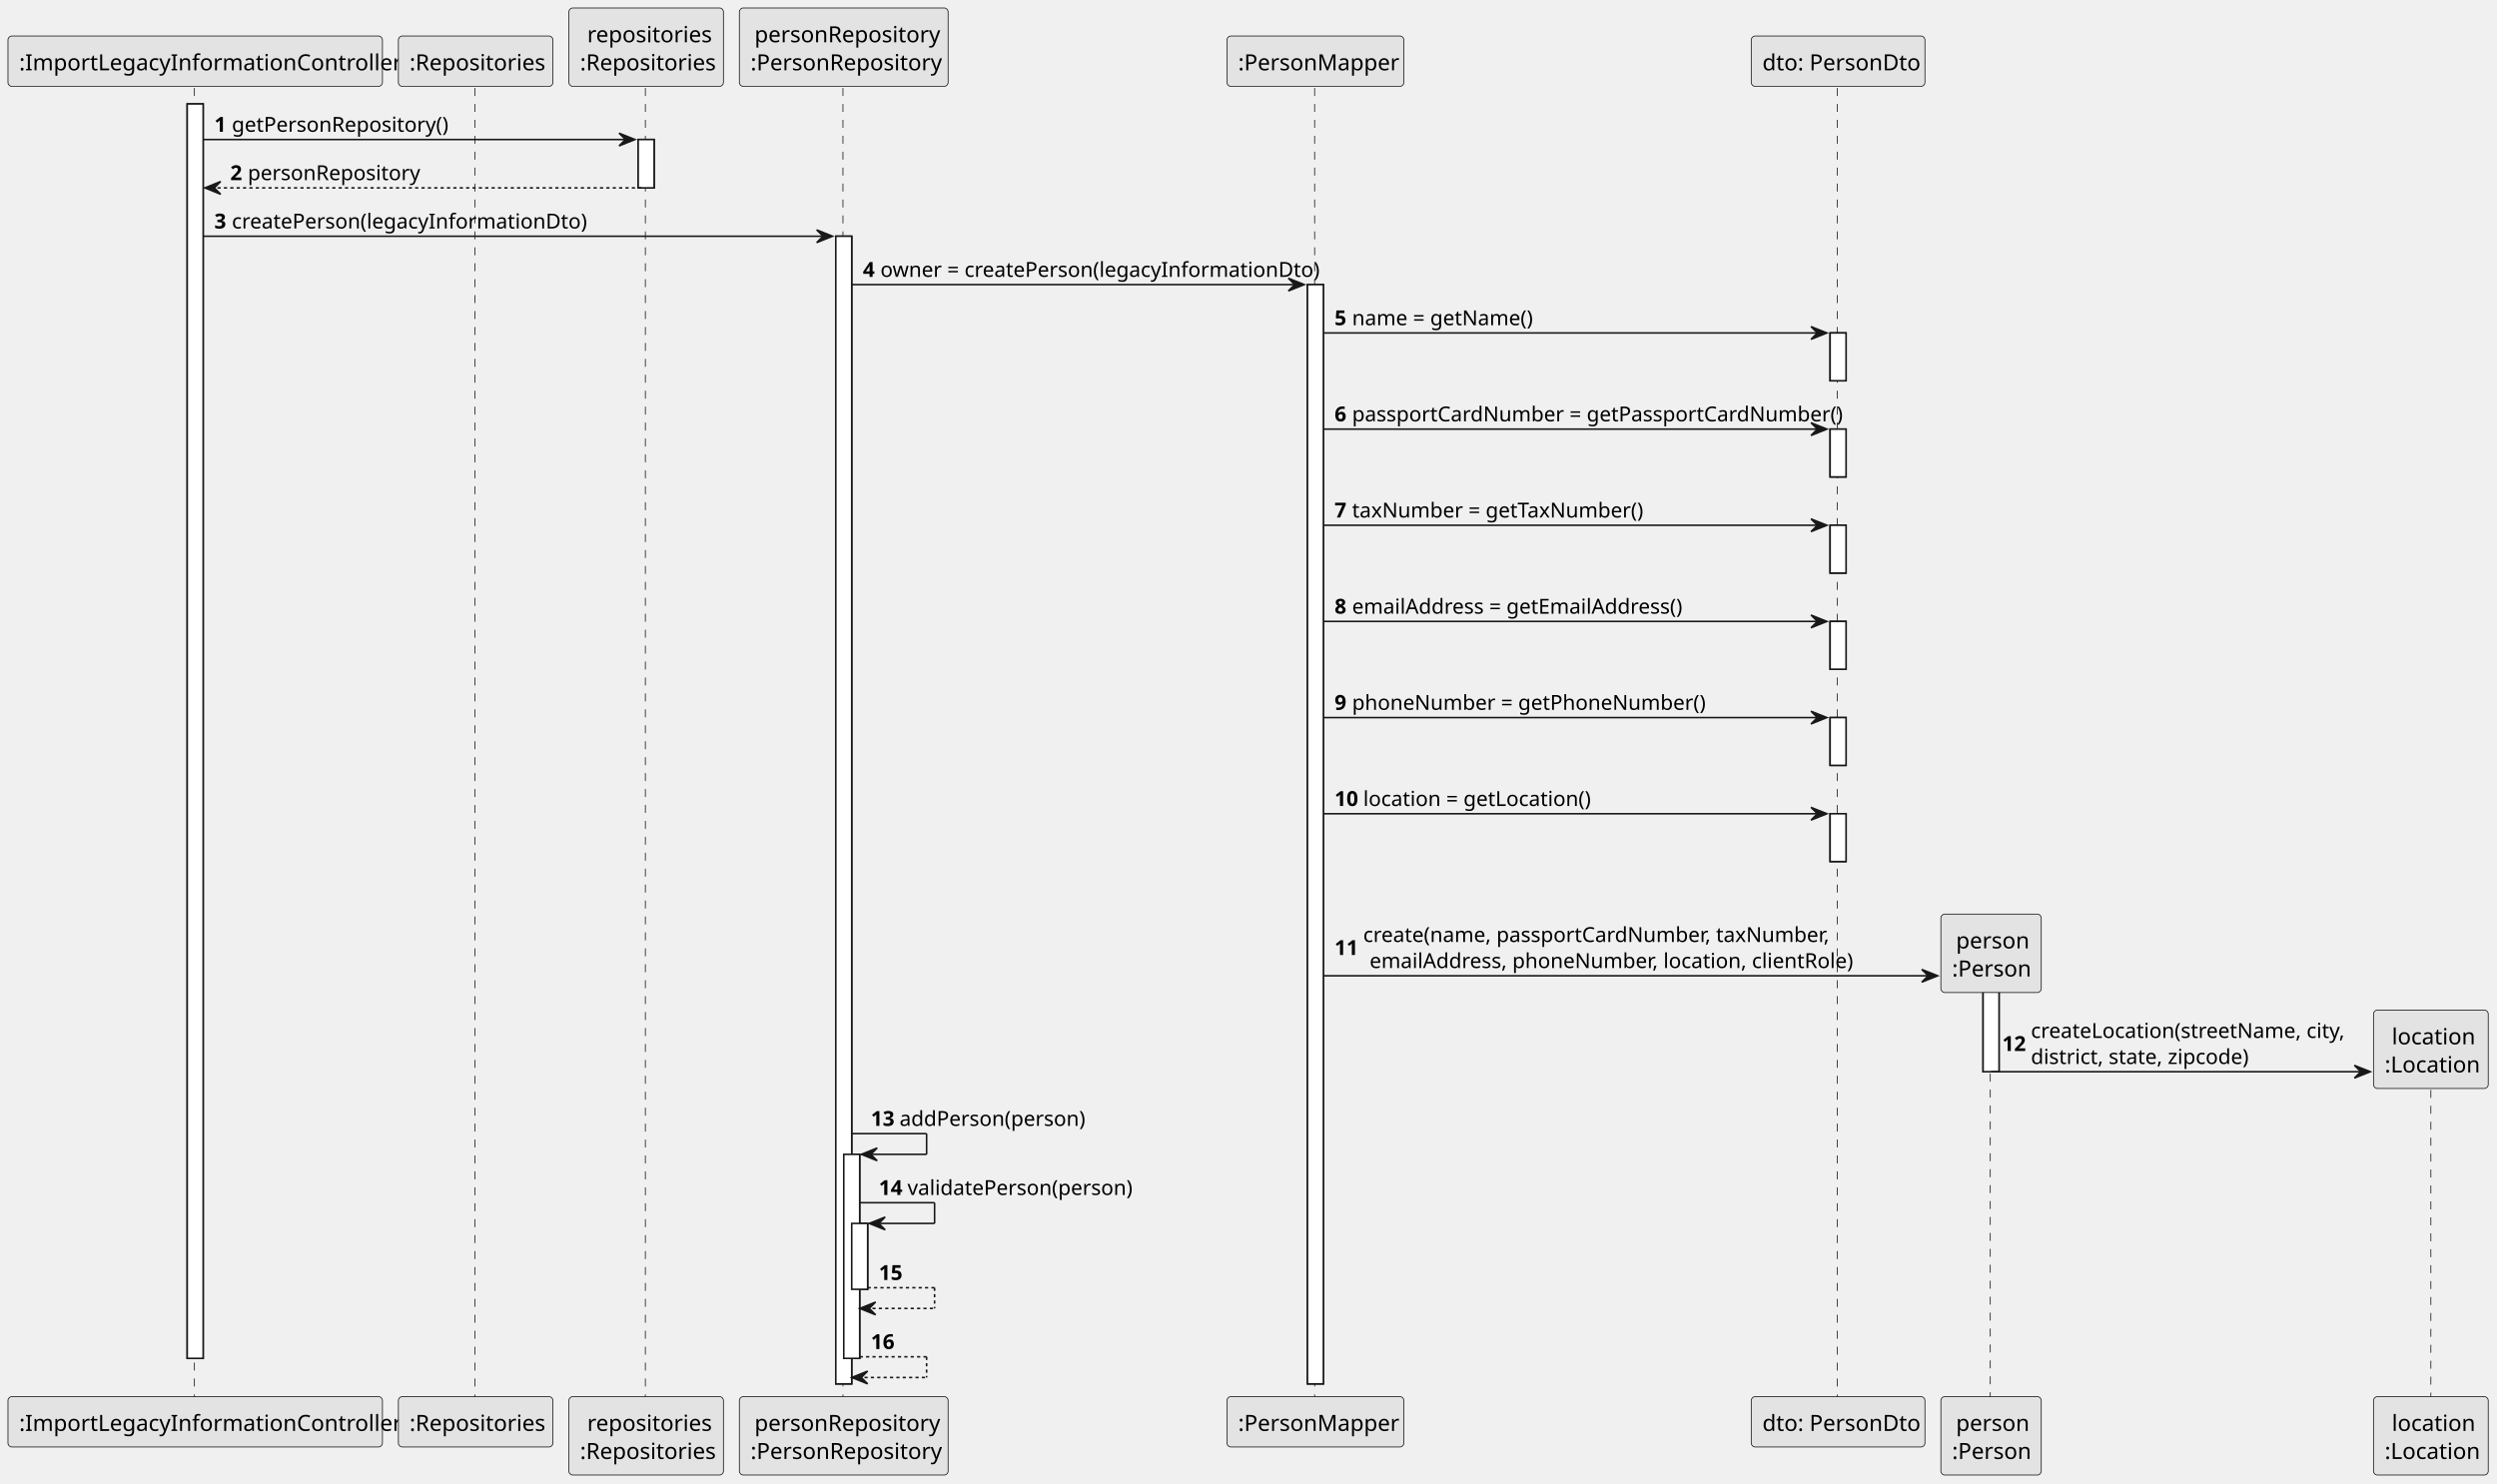
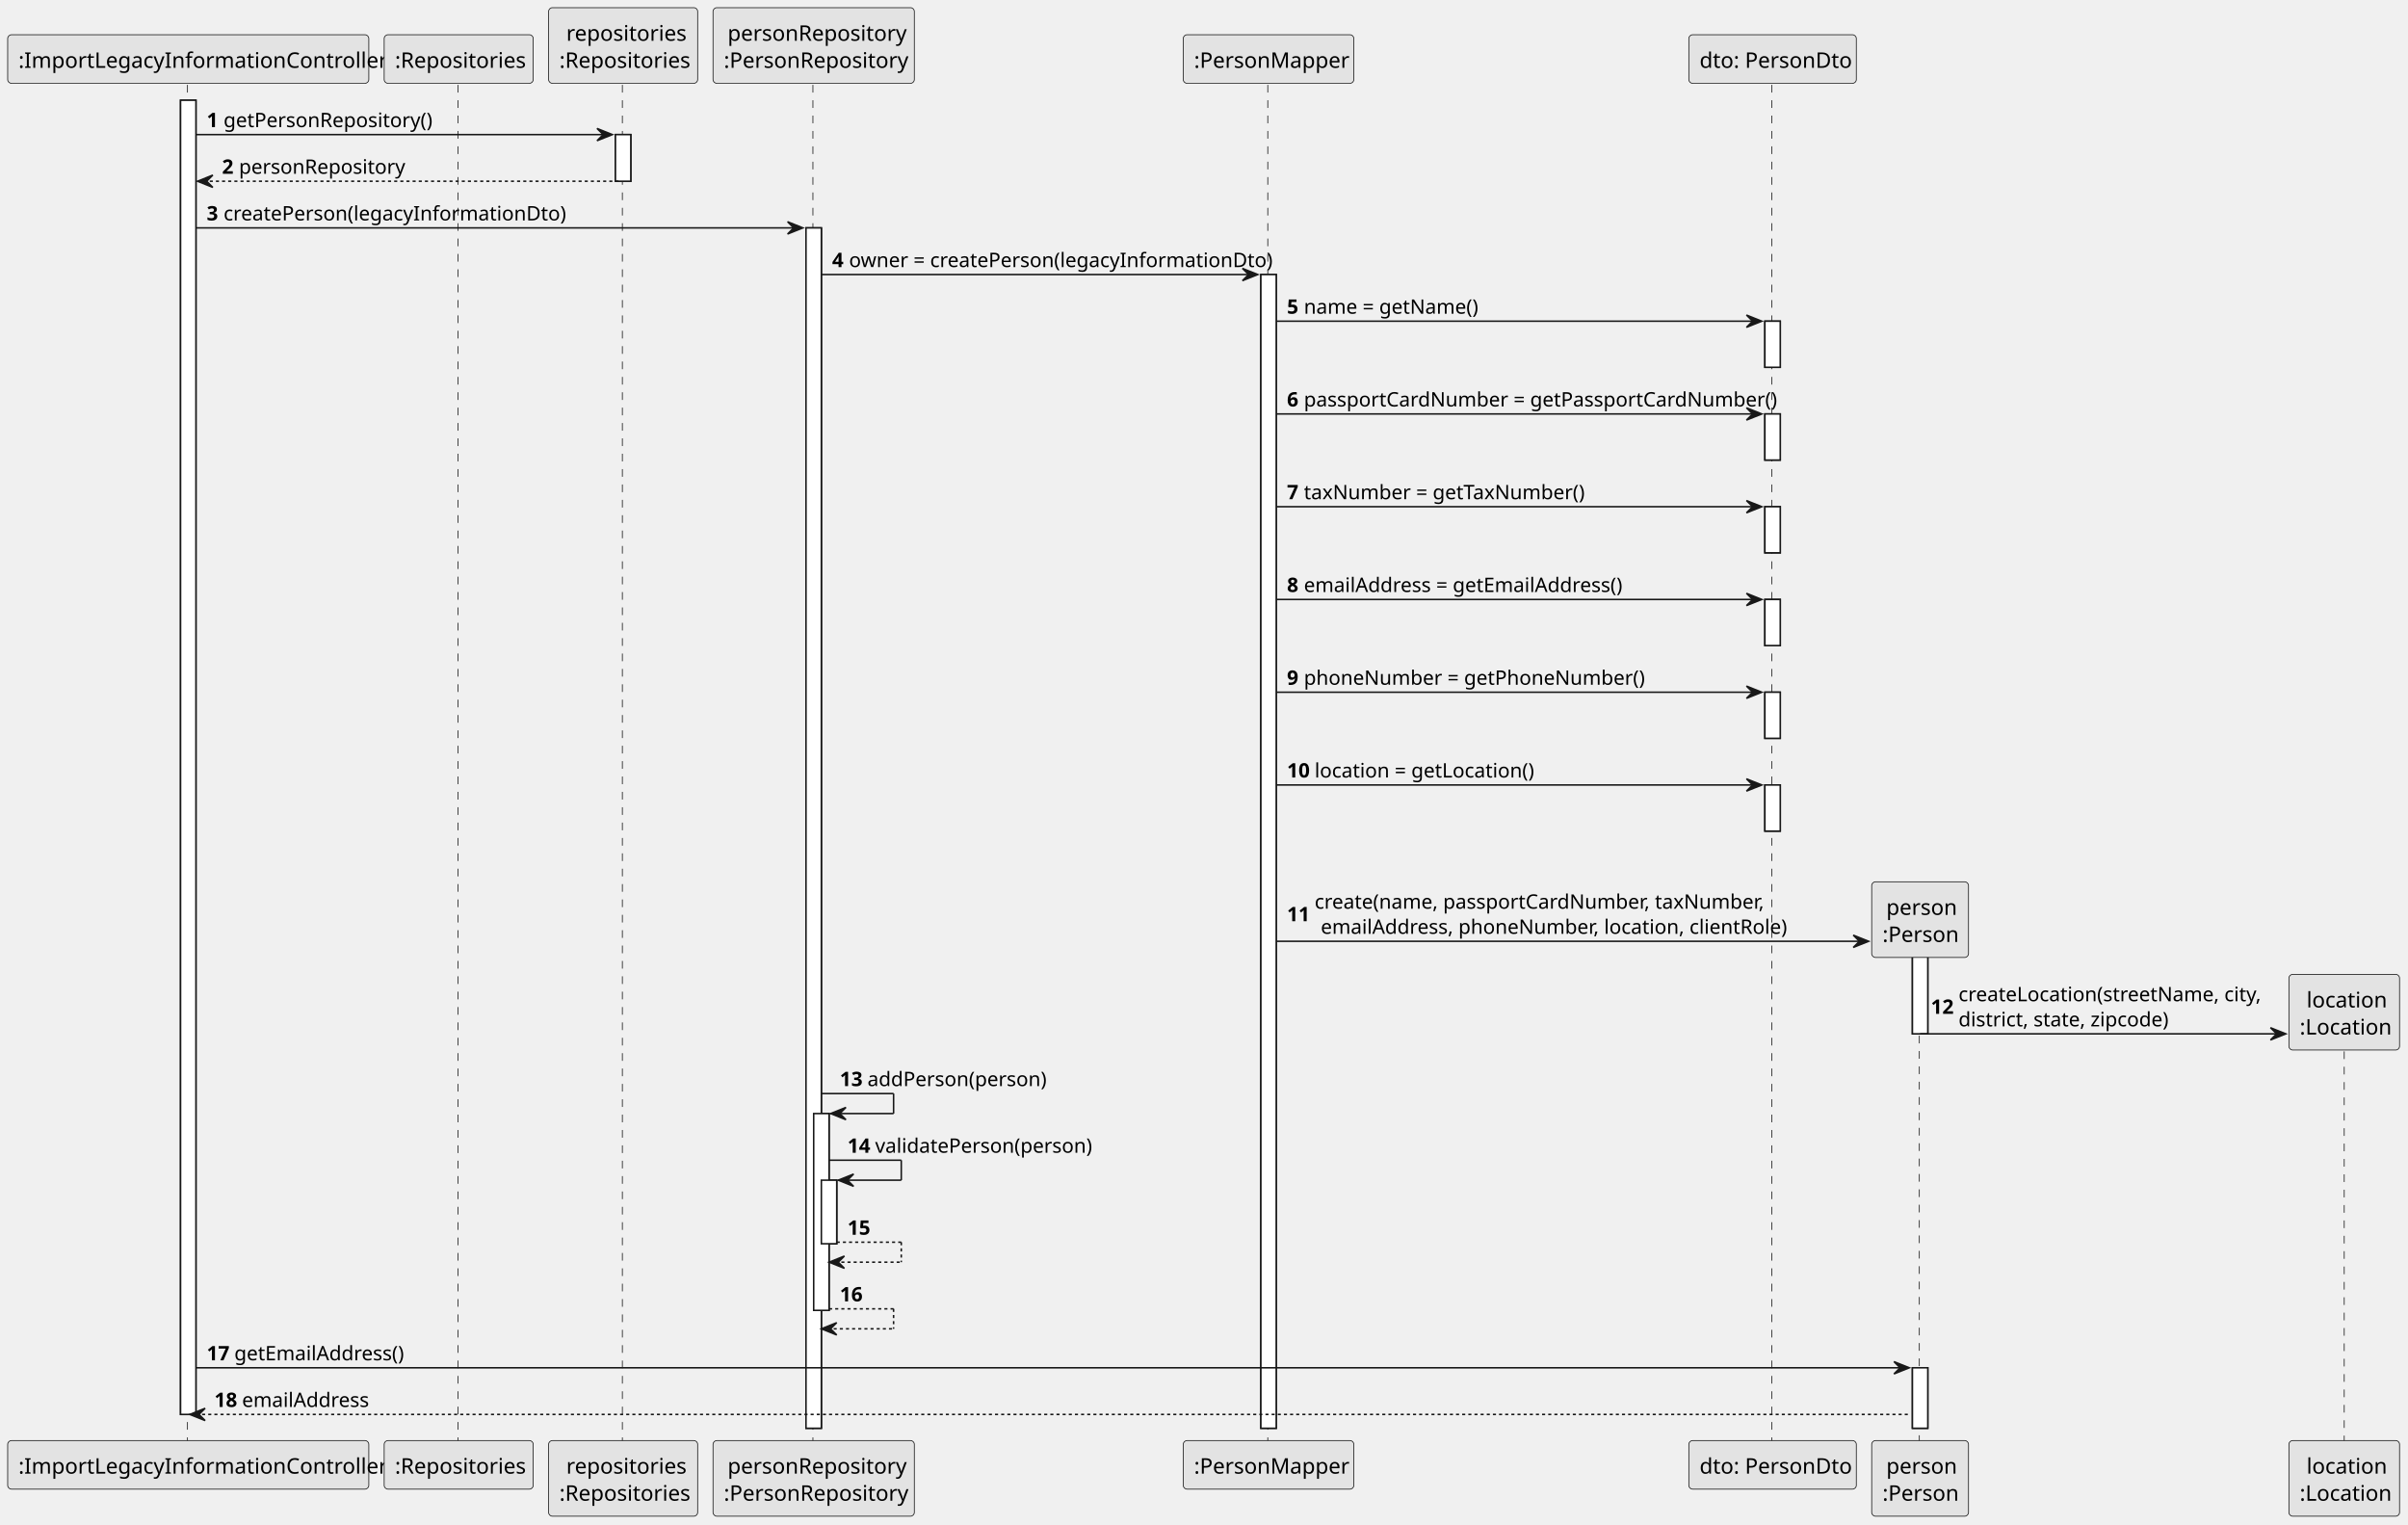
- <svg xmlns="http://www.w3.org/2000/svg" contentStyleType="text/css" height="931px" preserveAspectRatio="none" style="width:1567px;height:931px;background:#FFFFFF;" version="1.1" viewBox="0 0 1567 931" width="1567px" zoomAndPan="magnify">
+ <svg xmlns="http://www.w3.org/2000/svg" contentStyleType="text/css" height="992px" preserveAspectRatio="none" style="width:1567px;height:992px;background:#FFFFFF;" version="1.1" viewBox="0 0 1567 992" width="1567px" zoomAndPan="magnify">
  <defs />
  <g>
-     <rect fill="#FFFFFF" height="787.359" style="stroke:#181818;stroke-width:1.0;" width="10" x="117.5" y="65.219" />
+     <rect fill="#FFFFFF" height="855.062" style="stroke:#181818;stroke-width:1.0;" width="10" x="117.5" y="65.219" />
    <rect fill="#FFFFFF" height="30.352" style="stroke:#181818;stroke-width:1.0;" width="10" x="400.5" y="87.57" />
-     <rect fill="#FFFFFF" height="720.305" style="stroke:#181818;stroke-width:1.0;" width="10" x="524.5" y="148.273" />
+     <rect fill="#FFFFFF" height="781.008" style="stroke:#181818;stroke-width:1.0;" width="10" x="524.5" y="148.273" />
    <rect fill="#FFFFFF" height="128.055" style="stroke:#181818;stroke-width:1.0;" width="10" x="529.5" y="724.523" />
    <rect fill="#FFFFFF" height="41.352" style="stroke:#181818;stroke-width:1.0;" width="10" x="534.5" y="767.875" />
-     <rect fill="#FFFFFF" height="689.953" style="stroke:#181818;stroke-width:1.0;" width="10" x="820.5" y="178.625" />
+     <rect fill="#FFFFFF" height="750.656" style="stroke:#181818;stroke-width:1.0;" width="10" x="820.5" y="178.625" />
    <rect fill="#FFFFFF" height="30" style="stroke:#181818;stroke-width:1.0;" width="10" x="1148.5" y="208.977" />
    <rect fill="#FFFFFF" height="30" style="stroke:#181818;stroke-width:1.0;" width="10" x="1148.5" y="269.328" />
    <rect fill="#FFFFFF" height="30" style="stroke:#181818;stroke-width:1.0;" width="10" x="1148.5" y="329.68" />
    <rect fill="#FFFFFF" height="30" style="stroke:#181818;stroke-width:1.0;" width="10" x="1148.5" y="390.031" />
    <rect fill="#FFFFFF" height="30" style="stroke:#181818;stroke-width:1.0;" width="10" x="1148.5" y="450.383" />
    <rect fill="#FFFFFF" height="30" style="stroke:#181818;stroke-width:1.0;" width="10" x="1148.5" y="510.734" />
    <rect fill="#FFFFFF" height="50.219" style="stroke:#181818;stroke-width:1.0;" width="10" x="1244.5" y="622.438" />
-     <line style="stroke:#181818;stroke-width:0.5;stroke-dasharray:5.0,5.0;" x1="122" x2="122" y1="55.219" y2="877.578" />
-     <line style="stroke:#181818;stroke-width:0.5;stroke-dasharray:5.0,5.0;" x1="298" x2="298" y1="55.219" y2="877.578" />
-     <line style="stroke:#181818;stroke-width:0.5;stroke-dasharray:5.0,5.0;" x1="405" x2="405" y1="55.219" y2="877.578" />
-     <line style="stroke:#181818;stroke-width:0.5;stroke-dasharray:5.0,5.0;" x1="529" x2="529" y1="55.219" y2="877.578" />
-     <line style="stroke:#181818;stroke-width:0.5;stroke-dasharray:5.0,5.0;" x1="825" x2="825" y1="55.219" y2="877.578" />
-     <line style="stroke:#181818;stroke-width:0.5;stroke-dasharray:5.0,5.0;" x1="1153" x2="1153" y1="55.219" y2="877.578" />
-     <line style="stroke:#181818;stroke-width:0.5;stroke-dasharray:5.0,5.0;" x1="1249" x2="1249" y1="613.844" y2="877.578" />
-     <line style="stroke:#181818;stroke-width:0.5;stroke-dasharray:5.0,5.0;" x1="1525.5" x2="1525.5" y1="674.062" y2="877.578" />
+     <rect fill="#FFFFFF" height="39.352" style="stroke:#181818;stroke-width:1.0;" width="10" x="1244.5" y="889.93" />
+     <line style="stroke:#181818;stroke-width:0.5;stroke-dasharray:5.0,5.0;" x1="122" x2="122" y1="55.219" y2="938.281" />
+     <line style="stroke:#181818;stroke-width:0.5;stroke-dasharray:5.0,5.0;" x1="298" x2="298" y1="55.219" y2="938.281" />
+     <line style="stroke:#181818;stroke-width:0.5;stroke-dasharray:5.0,5.0;" x1="405" x2="405" y1="55.219" y2="938.281" />
+     <line style="stroke:#181818;stroke-width:0.5;stroke-dasharray:5.0,5.0;" x1="529" x2="529" y1="55.219" y2="938.281" />
+     <line style="stroke:#181818;stroke-width:0.5;stroke-dasharray:5.0,5.0;" x1="825" x2="825" y1="55.219" y2="938.281" />
+     <line style="stroke:#181818;stroke-width:0.5;stroke-dasharray:5.0,5.0;" x1="1153" x2="1153" y1="55.219" y2="938.281" />
+     <line style="stroke:#181818;stroke-width:0.5;stroke-dasharray:5.0,5.0;" x1="1249" x2="1249" y1="613.844" y2="938.281" />
+     <line style="stroke:#181818;stroke-width:0.5;stroke-dasharray:5.0,5.0;" x1="1525.5" x2="1525.5" y1="674.062" y2="938.281" />
    <rect fill="#E3E3E3" height="31.609" rx="2.5" ry="2.5" style="stroke:#181818;stroke-width:0.5;" width="235" x="5" y="22.609" />
    <text fill="#000000" font-family="sans-serif" font-size="14" lengthAdjust="spacing" textLength="221" x="12" y="44.143">:ImportLegacyInformationController</text>
-     <rect fill="#E3E3E3" height="31.609" rx="2.5" ry="2.5" style="stroke:#181818;stroke-width:0.5;" width="235" x="5" y="876.578" />
-     <text fill="#000000" font-family="sans-serif" font-size="14" lengthAdjust="spacing" textLength="221" x="12" y="898.111">:ImportLegacyInformationController</text>
+     <rect fill="#E3E3E3" height="31.609" rx="2.5" ry="2.5" style="stroke:#181818;stroke-width:0.5;" width="235" x="5" y="937.281" />
+     <text fill="#000000" font-family="sans-serif" font-size="14" lengthAdjust="spacing" textLength="221" x="12" y="958.814">:ImportLegacyInformationController</text>
    <rect fill="#E3E3E3" height="31.609" rx="2.5" ry="2.5" style="stroke:#181818;stroke-width:0.5;" width="97" x="250" y="22.609" />
    <text fill="#000000" font-family="sans-serif" font-size="14" lengthAdjust="spacing" textLength="83" x="257" y="44.143">:Repositories</text>
-     <rect fill="#E3E3E3" height="31.609" rx="2.5" ry="2.5" style="stroke:#181818;stroke-width:0.5;" width="97" x="250" y="876.578" />
-     <text fill="#000000" font-family="sans-serif" font-size="14" lengthAdjust="spacing" textLength="83" x="257" y="898.111">:Repositories</text>
+     <rect fill="#E3E3E3" height="31.609" rx="2.5" ry="2.5" style="stroke:#181818;stroke-width:0.5;" width="97" x="250" y="937.281" />
+     <text fill="#000000" font-family="sans-serif" font-size="14" lengthAdjust="spacing" textLength="83" x="257" y="958.814">:Repositories</text>
    <rect fill="#E3E3E3" height="49.219" rx="2.5" ry="2.5" style="stroke:#181818;stroke-width:0.5;" width="97" x="357" y="5" />
    <text fill="#000000" font-family="sans-serif" font-size="14" lengthAdjust="spacing" textLength="74" x="368.5" y="26.533">repositories</text>
    <text fill="#000000" font-family="sans-serif" font-size="14" lengthAdjust="spacing" textLength="83" x="364" y="44.143">:Repositories</text>
-     <rect fill="#E3E3E3" height="49.219" rx="2.5" ry="2.5" style="stroke:#181818;stroke-width:0.5;" width="97" x="357" y="876.578" />
-     <text fill="#000000" font-family="sans-serif" font-size="14" lengthAdjust="spacing" textLength="74" x="368.5" y="898.111">repositories</text>
-     <text fill="#000000" font-family="sans-serif" font-size="14" lengthAdjust="spacing" textLength="83" x="364" y="915.721">:Repositories</text>
+     <rect fill="#E3E3E3" height="49.219" rx="2.5" ry="2.5" style="stroke:#181818;stroke-width:0.5;" width="97" x="357" y="937.281" />
+     <text fill="#000000" font-family="sans-serif" font-size="14" lengthAdjust="spacing" textLength="74" x="368.5" y="958.814">repositories</text>
+     <text fill="#000000" font-family="sans-serif" font-size="14" lengthAdjust="spacing" textLength="83" x="364" y="976.424">:Repositories</text>
    <rect fill="#E3E3E3" height="49.219" rx="2.5" ry="2.5" style="stroke:#181818;stroke-width:0.5;" width="131" x="464" y="5" />
    <text fill="#000000" font-family="sans-serif" font-size="14" lengthAdjust="spacing" textLength="112" x="473.5" y="26.533">personRepository</text>
    <text fill="#000000" font-family="sans-serif" font-size="14" lengthAdjust="spacing" textLength="117" x="471" y="44.143">:PersonRepository</text>
-     <rect fill="#E3E3E3" height="49.219" rx="2.5" ry="2.5" style="stroke:#181818;stroke-width:0.5;" width="131" x="464" y="876.578" />
-     <text fill="#000000" font-family="sans-serif" font-size="14" lengthAdjust="spacing" textLength="112" x="473.5" y="898.111">personRepository</text>
-     <text fill="#000000" font-family="sans-serif" font-size="14" lengthAdjust="spacing" textLength="117" x="471" y="915.721">:PersonRepository</text>
+     <rect fill="#E3E3E3" height="49.219" rx="2.5" ry="2.5" style="stroke:#181818;stroke-width:0.5;" width="131" x="464" y="937.281" />
+     <text fill="#000000" font-family="sans-serif" font-size="14" lengthAdjust="spacing" textLength="112" x="473.5" y="958.814">personRepository</text>
+     <text fill="#000000" font-family="sans-serif" font-size="14" lengthAdjust="spacing" textLength="117" x="471" y="976.424">:PersonRepository</text>
    <rect fill="#E3E3E3" height="31.609" rx="2.5" ry="2.5" style="stroke:#181818;stroke-width:0.5;" width="111" x="770" y="22.609" />
    <text fill="#000000" font-family="sans-serif" font-size="14" lengthAdjust="spacing" textLength="97" x="777" y="44.143">:PersonMapper</text>
-     <rect fill="#E3E3E3" height="31.609" rx="2.5" ry="2.5" style="stroke:#181818;stroke-width:0.5;" width="111" x="770" y="876.578" />
-     <text fill="#000000" font-family="sans-serif" font-size="14" lengthAdjust="spacing" textLength="97" x="777" y="898.111">:PersonMapper</text>
+     <rect fill="#E3E3E3" height="31.609" rx="2.5" ry="2.5" style="stroke:#181818;stroke-width:0.5;" width="111" x="770" y="937.281" />
+     <text fill="#000000" font-family="sans-serif" font-size="14" lengthAdjust="spacing" textLength="97" x="777" y="958.814">:PersonMapper</text>
    <rect fill="#E3E3E3" height="31.609" rx="2.5" ry="2.5" style="stroke:#181818;stroke-width:0.5;" width="109" x="1099" y="22.609" />
    <text fill="#000000" font-family="sans-serif" font-size="14" lengthAdjust="spacing" textLength="95" x="1106" y="44.143">dto: PersonDto</text>
-     <rect fill="#E3E3E3" height="31.609" rx="2.5" ry="2.5" style="stroke:#181818;stroke-width:0.5;" width="109" x="1099" y="876.578" />
-     <text fill="#000000" font-family="sans-serif" font-size="14" lengthAdjust="spacing" textLength="95" x="1106" y="898.111">dto: PersonDto</text>
-     <rect fill="#E3E3E3" height="49.219" rx="2.5" ry="2.5" style="stroke:#181818;stroke-width:0.5;" width="63" x="1218" y="876.578" />
-     <text fill="#000000" font-family="sans-serif" font-size="14" lengthAdjust="spacing" textLength="44" x="1227.5" y="898.111">person</text>
-     <text fill="#000000" font-family="sans-serif" font-size="14" lengthAdjust="spacing" textLength="49" x="1225" y="915.721">:Person</text>
-     <rect fill="#E3E3E3" height="49.219" rx="2.5" ry="2.5" style="stroke:#181818;stroke-width:0.5;" width="72" x="1489.5" y="876.578" />
-     <text fill="#000000" font-family="sans-serif" font-size="14" lengthAdjust="spacing" textLength="49" x="1501" y="898.111">location</text>
-     <text fill="#000000" font-family="sans-serif" font-size="14" lengthAdjust="spacing" textLength="58" x="1496.5" y="915.721">:Location</text>
-     <rect fill="#FFFFFF" height="787.359" style="stroke:#181818;stroke-width:1.0;" width="10" x="117.5" y="65.219" />
+     <rect fill="#E3E3E3" height="31.609" rx="2.5" ry="2.5" style="stroke:#181818;stroke-width:0.5;" width="109" x="1099" y="937.281" />
+     <text fill="#000000" font-family="sans-serif" font-size="14" lengthAdjust="spacing" textLength="95" x="1106" y="958.814">dto: PersonDto</text>
+     <rect fill="#E3E3E3" height="49.219" rx="2.5" ry="2.5" style="stroke:#181818;stroke-width:0.5;" width="63" x="1218" y="937.281" />
+     <text fill="#000000" font-family="sans-serif" font-size="14" lengthAdjust="spacing" textLength="44" x="1227.5" y="958.814">person</text>
+     <text fill="#000000" font-family="sans-serif" font-size="14" lengthAdjust="spacing" textLength="49" x="1225" y="976.424">:Person</text>
+     <rect fill="#E3E3E3" height="49.219" rx="2.5" ry="2.5" style="stroke:#181818;stroke-width:0.5;" width="72" x="1489.5" y="937.281" />
+     <text fill="#000000" font-family="sans-serif" font-size="14" lengthAdjust="spacing" textLength="49" x="1501" y="958.814">location</text>
+     <text fill="#000000" font-family="sans-serif" font-size="14" lengthAdjust="spacing" textLength="58" x="1496.5" y="976.424">:Location</text>
+     <rect fill="#FFFFFF" height="855.062" style="stroke:#181818;stroke-width:1.0;" width="10" x="117.5" y="65.219" />
    <rect fill="#FFFFFF" height="30.352" style="stroke:#181818;stroke-width:1.0;" width="10" x="400.5" y="87.57" />
-     <rect fill="#FFFFFF" height="720.305" style="stroke:#181818;stroke-width:1.0;" width="10" x="524.5" y="148.273" />
+     <rect fill="#FFFFFF" height="781.008" style="stroke:#181818;stroke-width:1.0;" width="10" x="524.5" y="148.273" />
    <rect fill="#FFFFFF" height="128.055" style="stroke:#181818;stroke-width:1.0;" width="10" x="529.5" y="724.523" />
    <rect fill="#FFFFFF" height="41.352" style="stroke:#181818;stroke-width:1.0;" width="10" x="534.5" y="767.875" />
-     <rect fill="#FFFFFF" height="689.953" style="stroke:#181818;stroke-width:1.0;" width="10" x="820.5" y="178.625" />
+     <rect fill="#FFFFFF" height="750.656" style="stroke:#181818;stroke-width:1.0;" width="10" x="820.5" y="178.625" />
    <rect fill="#FFFFFF" height="30" style="stroke:#181818;stroke-width:1.0;" width="10" x="1148.5" y="208.977" />
    <rect fill="#FFFFFF" height="30" style="stroke:#181818;stroke-width:1.0;" width="10" x="1148.5" y="269.328" />
    <rect fill="#FFFFFF" height="30" style="stroke:#181818;stroke-width:1.0;" width="10" x="1148.5" y="329.68" />
    <rect fill="#FFFFFF" height="30" style="stroke:#181818;stroke-width:1.0;" width="10" x="1148.5" y="390.031" />
    <rect fill="#FFFFFF" height="30" style="stroke:#181818;stroke-width:1.0;" width="10" x="1148.5" y="450.383" />
    <rect fill="#FFFFFF" height="30" style="stroke:#181818;stroke-width:1.0;" width="10" x="1148.5" y="510.734" />
    <rect fill="#FFFFFF" height="50.219" style="stroke:#181818;stroke-width:1.0;" width="10" x="1244.5" y="622.438" />
+     <rect fill="#FFFFFF" height="39.352" style="stroke:#181818;stroke-width:1.0;" width="10" x="1244.5" y="889.93" />
    <polygon fill="#181818" points="388.5,83.57,398.5,87.57,388.5,91.57,392.5,87.57" style="stroke:#181818;stroke-width:1.0;" />
    <line style="stroke:#181818;stroke-width:1.0;" x1="127.5" x2="394.5" y1="87.57" y2="87.57" />
    <text fill="#000000" font-family="sans-serif" font-size="13" font-weight="bold" lengthAdjust="spacing" textLength="7" x="134.5" y="82.714">1</text>
    <text fill="#000000" font-family="sans-serif" font-size="13" lengthAdjust="spacing" textLength="129" x="145.5" y="82.714">getPersonRepository()</text>
    <polygon fill="#181818" points="138.5,113.922,128.5,117.922,138.5,121.922,134.5,117.922" style="stroke:#181818;stroke-width:1.0;" />
    <line style="stroke:#181818;stroke-width:1.0;stroke-dasharray:2.0,2.0;" x1="132.5" x2="404.5" y1="117.922" y2="117.922" />
    <text fill="#000000" font-family="sans-serif" font-size="13" font-weight="bold" lengthAdjust="spacing" textLength="7" x="144.5" y="113.065">2</text>
    <text fill="#000000" font-family="sans-serif" font-size="13" lengthAdjust="spacing" textLength="101" x="155.5" y="113.065">personRepository</text>
    <polygon fill="#181818" points="512.5,144.273,522.5,148.273,512.5,152.273,516.5,148.273" style="stroke:#181818;stroke-width:1.0;" />
    <line style="stroke:#181818;stroke-width:1.0;" x1="127.5" x2="518.5" y1="148.273" y2="148.273" />
    <text fill="#000000" font-family="sans-serif" font-size="13" font-weight="bold" lengthAdjust="spacing" textLength="7" x="134.5" y="143.417">3</text>
    <text fill="#000000" font-family="sans-serif" font-size="13" lengthAdjust="spacing" textLength="206" x="145.5" y="143.417">createPerson(legacyInformationDto)</text>
    <polygon fill="#181818" points="808.5,174.625,818.5,178.625,808.5,182.625,812.5,178.625" style="stroke:#181818;stroke-width:1.0;" />
    <line style="stroke:#181818;stroke-width:1.0;" x1="534.5" x2="814.5" y1="178.625" y2="178.625" />
    <text fill="#000000" font-family="sans-serif" font-size="13" font-weight="bold" lengthAdjust="spacing" textLength="7" x="541.5" y="173.769">4</text>
    <text fill="#000000" font-family="sans-serif" font-size="13" lengthAdjust="spacing" textLength="256" x="552.5" y="173.769">owner = createPerson(legacyInformationDto)</text>
    <polygon fill="#181818" points="1136.5,204.977,1146.5,208.977,1136.5,212.977,1140.5,208.977" style="stroke:#181818;stroke-width:1.0;" />
    <line style="stroke:#181818;stroke-width:1.0;" x1="830.5" x2="1142.5" y1="208.977" y2="208.977" />
    <text fill="#000000" font-family="sans-serif" font-size="13" font-weight="bold" lengthAdjust="spacing" textLength="7" x="837.5" y="204.12">5</text>
    <text fill="#000000" font-family="sans-serif" font-size="13" lengthAdjust="spacing" textLength="108" x="848.5" y="204.12">name = getName()</text>
    <polygon fill="#181818" points="1136.5,265.328,1146.5,269.328,1136.5,273.328,1140.5,269.328" style="stroke:#181818;stroke-width:1.0;" />
    <line style="stroke:#181818;stroke-width:1.0;" x1="830.5" x2="1142.5" y1="269.328" y2="269.328" />
    <text fill="#000000" font-family="sans-serif" font-size="13" font-weight="bold" lengthAdjust="spacing" textLength="7" x="837.5" y="264.472">6</text>
    <text fill="#000000" font-family="sans-serif" font-size="13" lengthAdjust="spacing" textLength="288" x="848.5" y="264.472">passportCardNumber = getPassportCardNumber()</text>
    <polygon fill="#181818" points="1136.5,325.68,1146.5,329.68,1136.5,333.68,1140.5,329.68" style="stroke:#181818;stroke-width:1.0;" />
    <line style="stroke:#181818;stroke-width:1.0;" x1="830.5" x2="1142.5" y1="329.68" y2="329.68" />
    <text fill="#000000" font-family="sans-serif" font-size="13" font-weight="bold" lengthAdjust="spacing" textLength="7" x="837.5" y="324.823">7</text>
    <text fill="#000000" font-family="sans-serif" font-size="13" lengthAdjust="spacing" textLength="171" x="848.5" y="324.823">taxNumber = getTaxNumber()</text>
    <polygon fill="#181818" points="1136.5,386.031,1146.5,390.031,1136.5,394.031,1140.5,390.031" style="stroke:#181818;stroke-width:1.0;" />
    <line style="stroke:#181818;stroke-width:1.0;" x1="830.5" x2="1142.5" y1="390.031" y2="390.031" />
    <text fill="#000000" font-family="sans-serif" font-size="13" font-weight="bold" lengthAdjust="spacing" textLength="7" x="837.5" y="385.175">8</text>
    <text fill="#000000" font-family="sans-serif" font-size="13" lengthAdjust="spacing" textLength="202" x="848.5" y="385.175">emailAddress = getEmailAddress()</text>
    <polygon fill="#181818" points="1136.5,446.383,1146.5,450.383,1136.5,454.383,1140.5,450.383" style="stroke:#181818;stroke-width:1.0;" />
    <line style="stroke:#181818;stroke-width:1.0;" x1="830.5" x2="1142.5" y1="450.383" y2="450.383" />
    <text fill="#000000" font-family="sans-serif" font-size="13" font-weight="bold" lengthAdjust="spacing" textLength="7" x="837.5" y="445.526">9</text>
    <text fill="#000000" font-family="sans-serif" font-size="13" lengthAdjust="spacing" textLength="204" x="848.5" y="445.526">phoneNumber = getPhoneNumber()</text>
    <polygon fill="#181818" points="1136.5,506.734,1146.5,510.734,1136.5,514.734,1140.5,510.734" style="stroke:#181818;stroke-width:1.0;" />
    <line style="stroke:#181818;stroke-width:1.0;" x1="830.5" x2="1142.5" y1="510.734" y2="510.734" />
    <text fill="#000000" font-family="sans-serif" font-size="13" font-weight="bold" lengthAdjust="spacing" textLength="14" x="837.5" y="505.878">10</text>
    <text fill="#000000" font-family="sans-serif" font-size="13" lengthAdjust="spacing" textLength="136" x="855.5" y="505.878">location = getLocation()</text>
    <polygon fill="#181818" points="1206,608.438,1216,612.438,1206,616.438,1210,612.438" style="stroke:#181818;stroke-width:1.0;" />
    <line style="stroke:#181818;stroke-width:1.0;" x1="830.5" x2="1212" y1="612.438" y2="612.438" />
    <text fill="#000000" font-family="sans-serif" font-size="13" font-weight="bold" lengthAdjust="spacing" textLength="14" x="837.5" y="599.405">11</text>
    <text fill="#000000" font-family="sans-serif" font-size="13" lengthAdjust="spacing" textLength="277" x="855.5" y="591.23">create(name, passportCardNumber, taxNumber,</text>
    <text fill="#000000" font-family="sans-serif" font-size="13" lengthAdjust="spacing" textLength="289" x="859.5" y="607.581">emailAddress, phoneNumber, location, clientRole)</text>
    <rect fill="#E3E3E3" height="49.219" rx="2.5" ry="2.5" style="stroke:#181818;stroke-width:0.5;" width="63" x="1218" y="573.734" />
    <text fill="#000000" font-family="sans-serif" font-size="14" lengthAdjust="spacing" textLength="44" x="1227.5" y="595.268">person</text>
    <text fill="#000000" font-family="sans-serif" font-size="14" lengthAdjust="spacing" textLength="49" x="1225" y="612.877">:Person</text>
    <polygon fill="#181818" points="1477.5,668.656,1487.5,672.656,1477.5,676.656,1481.5,672.656" style="stroke:#181818;stroke-width:1.0;" />
    <line style="stroke:#181818;stroke-width:1.0;" x1="1249.5" x2="1483.5" y1="672.656" y2="672.656" />
    <text fill="#000000" font-family="sans-serif" font-size="13" font-weight="bold" lengthAdjust="spacing" textLength="14" x="1256.5" y="659.624">12</text>
    <text fill="#000000" font-family="sans-serif" font-size="13" lengthAdjust="spacing" textLength="189" x="1274.5" y="651.448">createLocation(streetName, city,</text>
    <text fill="#000000" font-family="sans-serif" font-size="13" lengthAdjust="spacing" textLength="133" x="1274.5" y="667.8">district, state, zipcode)</text>
    <rect fill="#E3E3E3" height="49.219" rx="2.5" ry="2.5" style="stroke:#181818;stroke-width:0.5;" width="72" x="1489.5" y="633.953" />
    <text fill="#000000" font-family="sans-serif" font-size="14" lengthAdjust="spacing" textLength="49" x="1501" y="655.486">location</text>
    <text fill="#000000" font-family="sans-serif" font-size="14" lengthAdjust="spacing" textLength="58" x="1496.5" y="673.096">:Location</text>
    <line style="stroke:#181818;stroke-width:1.0;" x1="534.5" x2="581.5" y1="711.523" y2="711.523" />
    <line style="stroke:#181818;stroke-width:1.0;" x1="581.5" x2="581.5" y1="711.523" y2="724.523" />
    <line style="stroke:#181818;stroke-width:1.0;" x1="540.5" x2="581.5" y1="724.523" y2="724.523" />
    <polygon fill="#181818" points="550.5,720.523,540.5,724.523,550.5,728.523,546.5,724.523" style="stroke:#181818;stroke-width:1.0;" />
    <text fill="#000000" font-family="sans-serif" font-size="13" font-weight="bold" lengthAdjust="spacing" textLength="14" x="546.5" y="706.667">13</text>
    <text fill="#000000" font-family="sans-serif" font-size="13" lengthAdjust="spacing" textLength="109" x="564.5" y="706.667">addPerson(person)</text>
    <line style="stroke:#181818;stroke-width:1.0;" x1="539.5" x2="586.5" y1="754.875" y2="754.875" />
    <line style="stroke:#181818;stroke-width:1.0;" x1="586.5" x2="586.5" y1="754.875" y2="767.875" />
    <line style="stroke:#181818;stroke-width:1.0;" x1="545.5" x2="586.5" y1="767.875" y2="767.875" />
    <polygon fill="#181818" points="555.5,763.875,545.5,767.875,555.5,771.875,551.5,767.875" style="stroke:#181818;stroke-width:1.0;" />
    <text fill="#000000" font-family="sans-serif" font-size="13" font-weight="bold" lengthAdjust="spacing" textLength="14" x="551.5" y="750.019">14</text>
    <text fill="#000000" font-family="sans-serif" font-size="13" lengthAdjust="spacing" textLength="131" x="569.5" y="750.019">validatePerson(person)</text>
    <line style="stroke:#181818;stroke-width:1.0;stroke-dasharray:2.0,2.0;" x1="544.5" x2="586.5" y1="808.227" y2="808.227" />
    <line style="stroke:#181818;stroke-width:1.0;stroke-dasharray:2.0,2.0;" x1="586.5" x2="586.5" y1="808.227" y2="821.227" />
    <line style="stroke:#181818;stroke-width:1.0;stroke-dasharray:2.0,2.0;" x1="539.5" x2="586.5" y1="821.227" y2="821.227" />
    <polygon fill="#181818" points="549.5,817.227,539.5,821.227,549.5,825.227,545.5,821.227" style="stroke:#181818;stroke-width:1.0;" />
    <text fill="#000000" font-family="sans-serif" font-size="13" font-weight="bold" lengthAdjust="spacing" textLength="14" x="551.5" y="803.37">15</text>
    <text fill="#000000" font-family="sans-serif" font-size="13" lengthAdjust="spacing" textLength="4" x="569.5" y="803.37"> </text>
    <line style="stroke:#181818;stroke-width:1.0;stroke-dasharray:2.0,2.0;" x1="539.5" x2="581.5" y1="851.578" y2="851.578" />
    <line style="stroke:#181818;stroke-width:1.0;stroke-dasharray:2.0,2.0;" x1="581.5" x2="581.5" y1="851.578" y2="864.578" />
    <line style="stroke:#181818;stroke-width:1.0;stroke-dasharray:2.0,2.0;" x1="534.5" x2="581.5" y1="864.578" y2="864.578" />
    <polygon fill="#181818" points="544.5,860.578,534.5,864.578,544.5,868.578,540.5,864.578" style="stroke:#181818;stroke-width:1.0;" />
    <text fill="#000000" font-family="sans-serif" font-size="13" font-weight="bold" lengthAdjust="spacing" textLength="14" x="546.5" y="846.722">16</text>
    <text fill="#000000" font-family="sans-serif" font-size="13" lengthAdjust="spacing" textLength="4" x="564.5" y="846.722"> </text>
+     <polygon fill="#181818" points="1232.5,885.93,1242.5,889.93,1232.5,893.93,1236.5,889.93" style="stroke:#181818;stroke-width:1.0;" />
+     <line style="stroke:#181818;stroke-width:1.0;" x1="127.5" x2="1238.5" y1="889.93" y2="889.93" />
+     <text fill="#000000" font-family="sans-serif" font-size="13" font-weight="bold" lengthAdjust="spacing" textLength="14" x="134.5" y="885.073">17</text>
+     <text fill="#000000" font-family="sans-serif" font-size="13" lengthAdjust="spacing" textLength="107" x="152.5" y="885.073">getEmailAddress()</text>
+     <polygon fill="#181818" points="133.5,916.281,123.5,920.281,133.5,924.281,129.5,920.281" style="stroke:#181818;stroke-width:1.0;" />
+     <line style="stroke:#181818;stroke-width:1.0;stroke-dasharray:2.0,2.0;" x1="127.5" x2="1243.5" y1="920.281" y2="920.281" />
+     <text fill="#000000" font-family="sans-serif" font-size="13" font-weight="bold" lengthAdjust="spacing" textLength="14" x="139.5" y="915.425">18</text>
+     <text fill="#000000" font-family="sans-serif" font-size="13" lengthAdjust="spacing" textLength="79" x="157.5" y="915.425">emailAddress</text>
  </g>
</svg>
